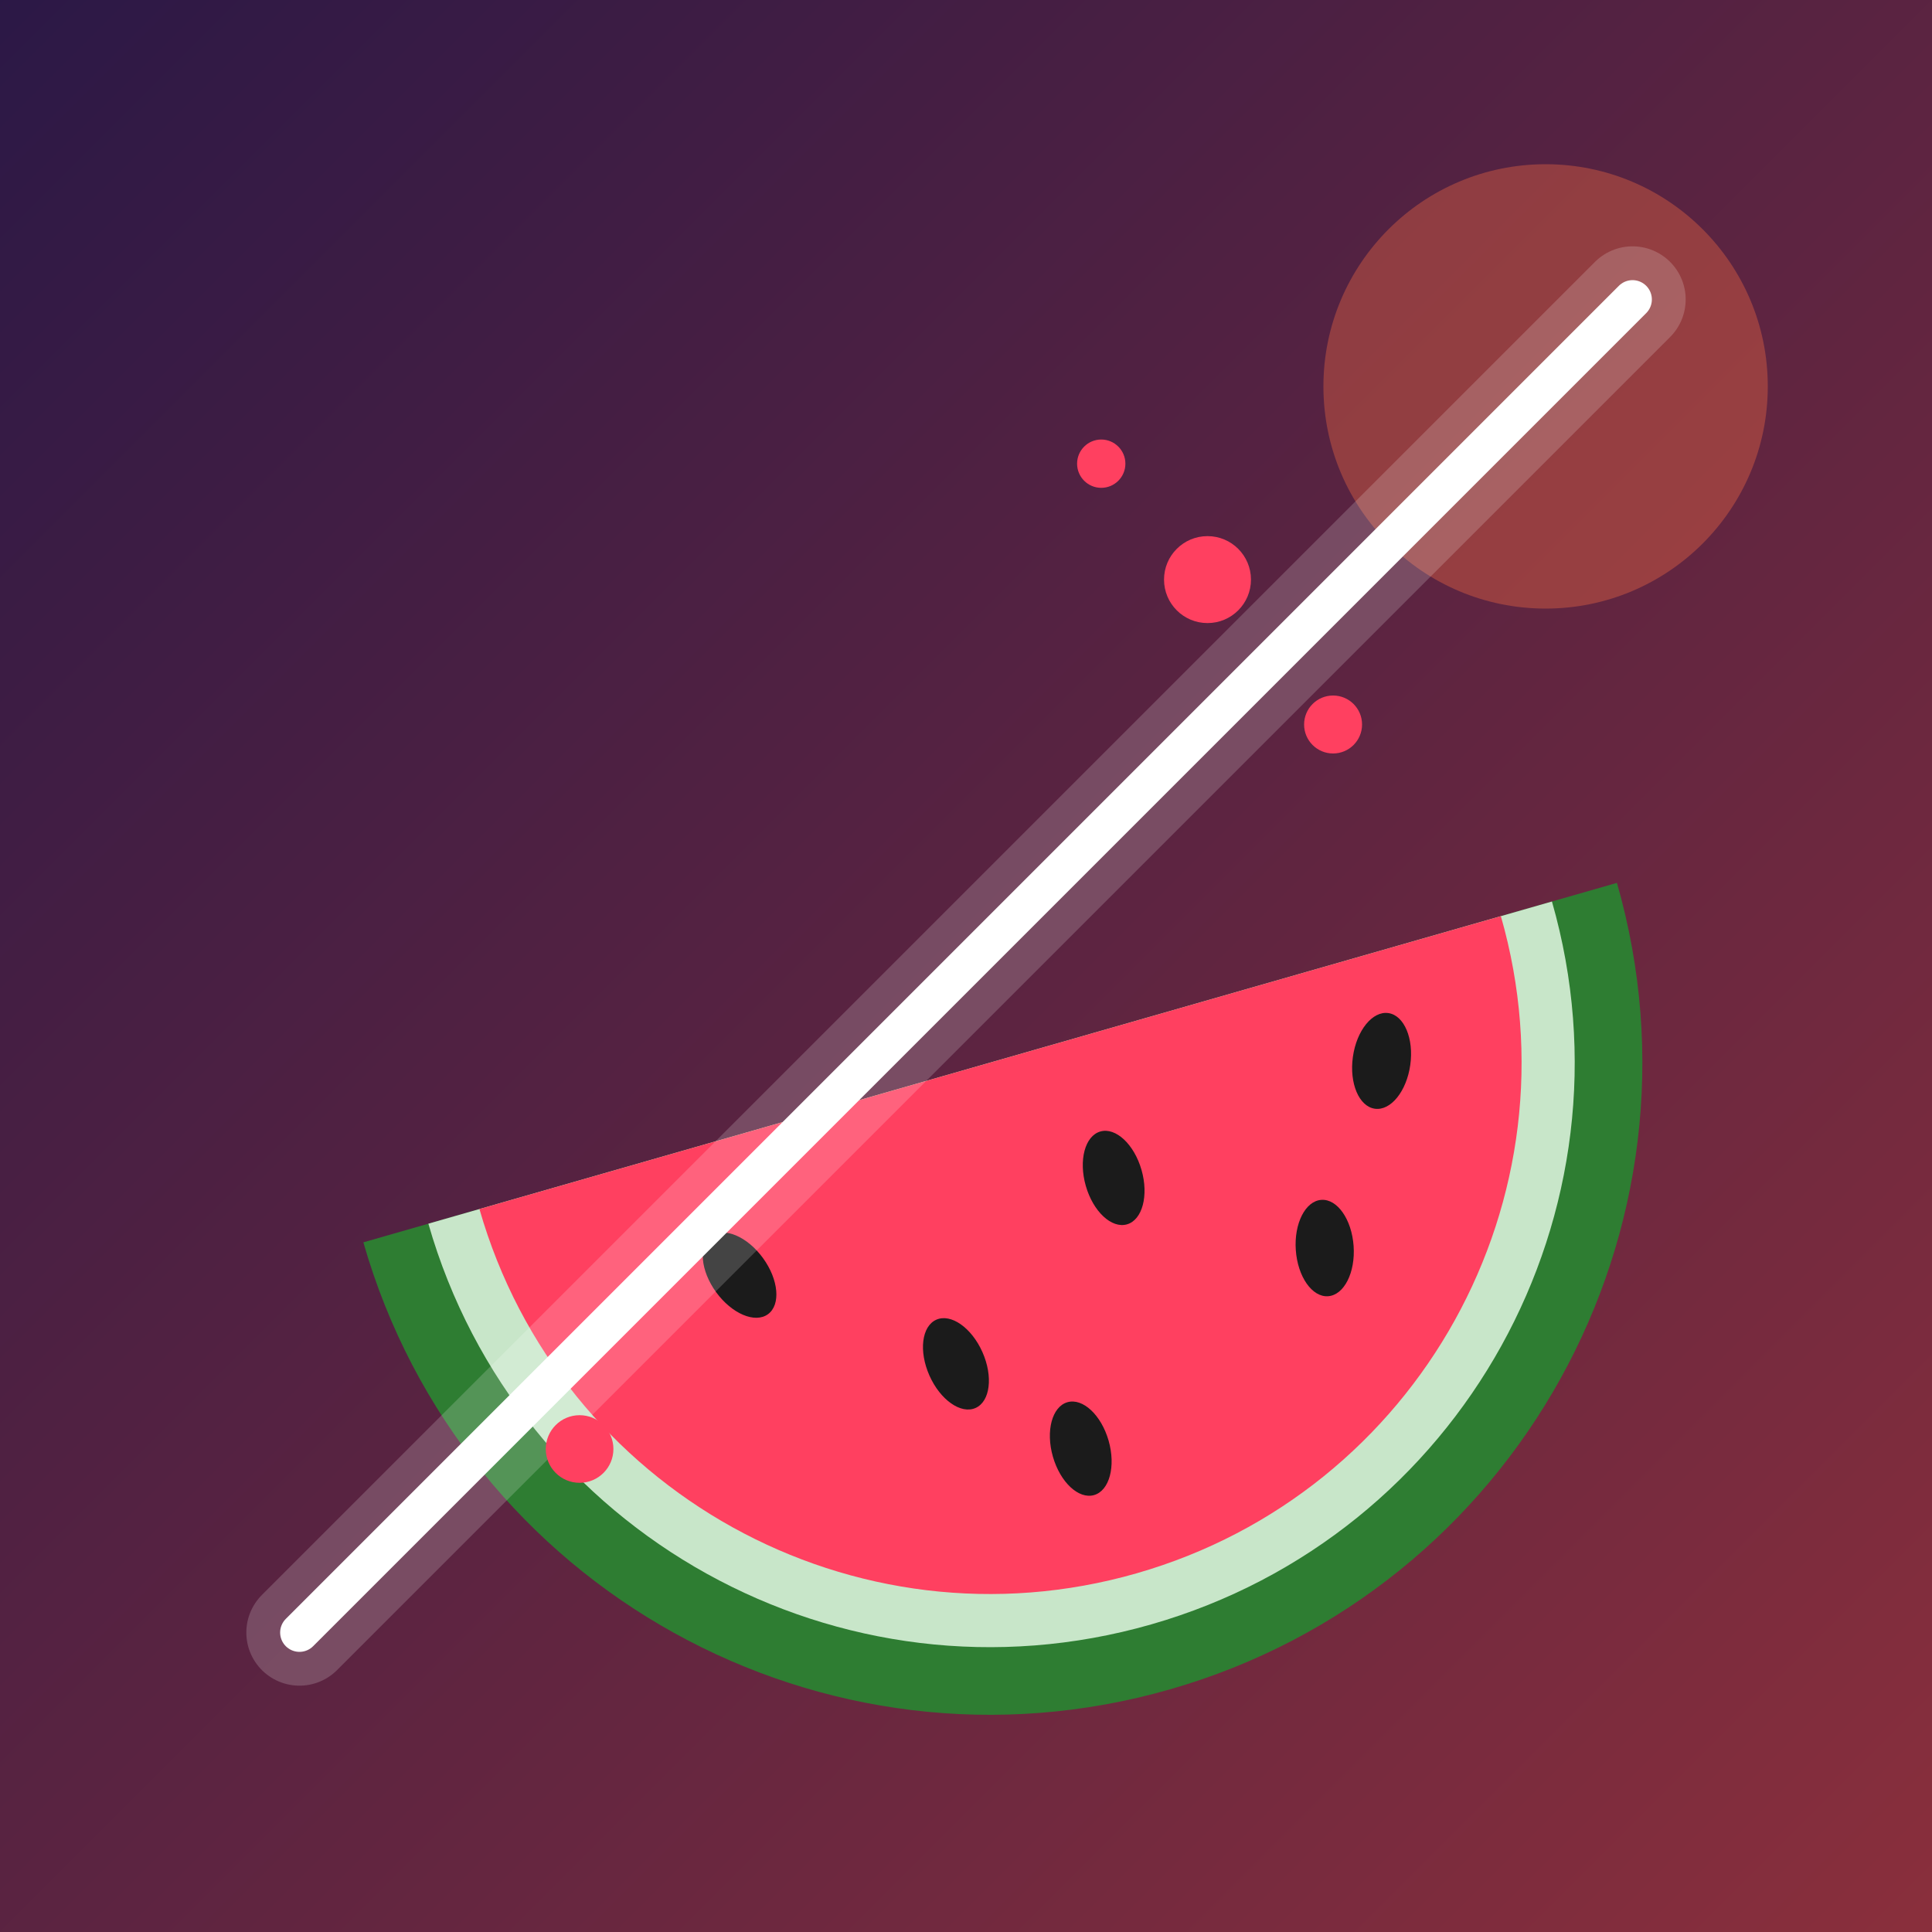
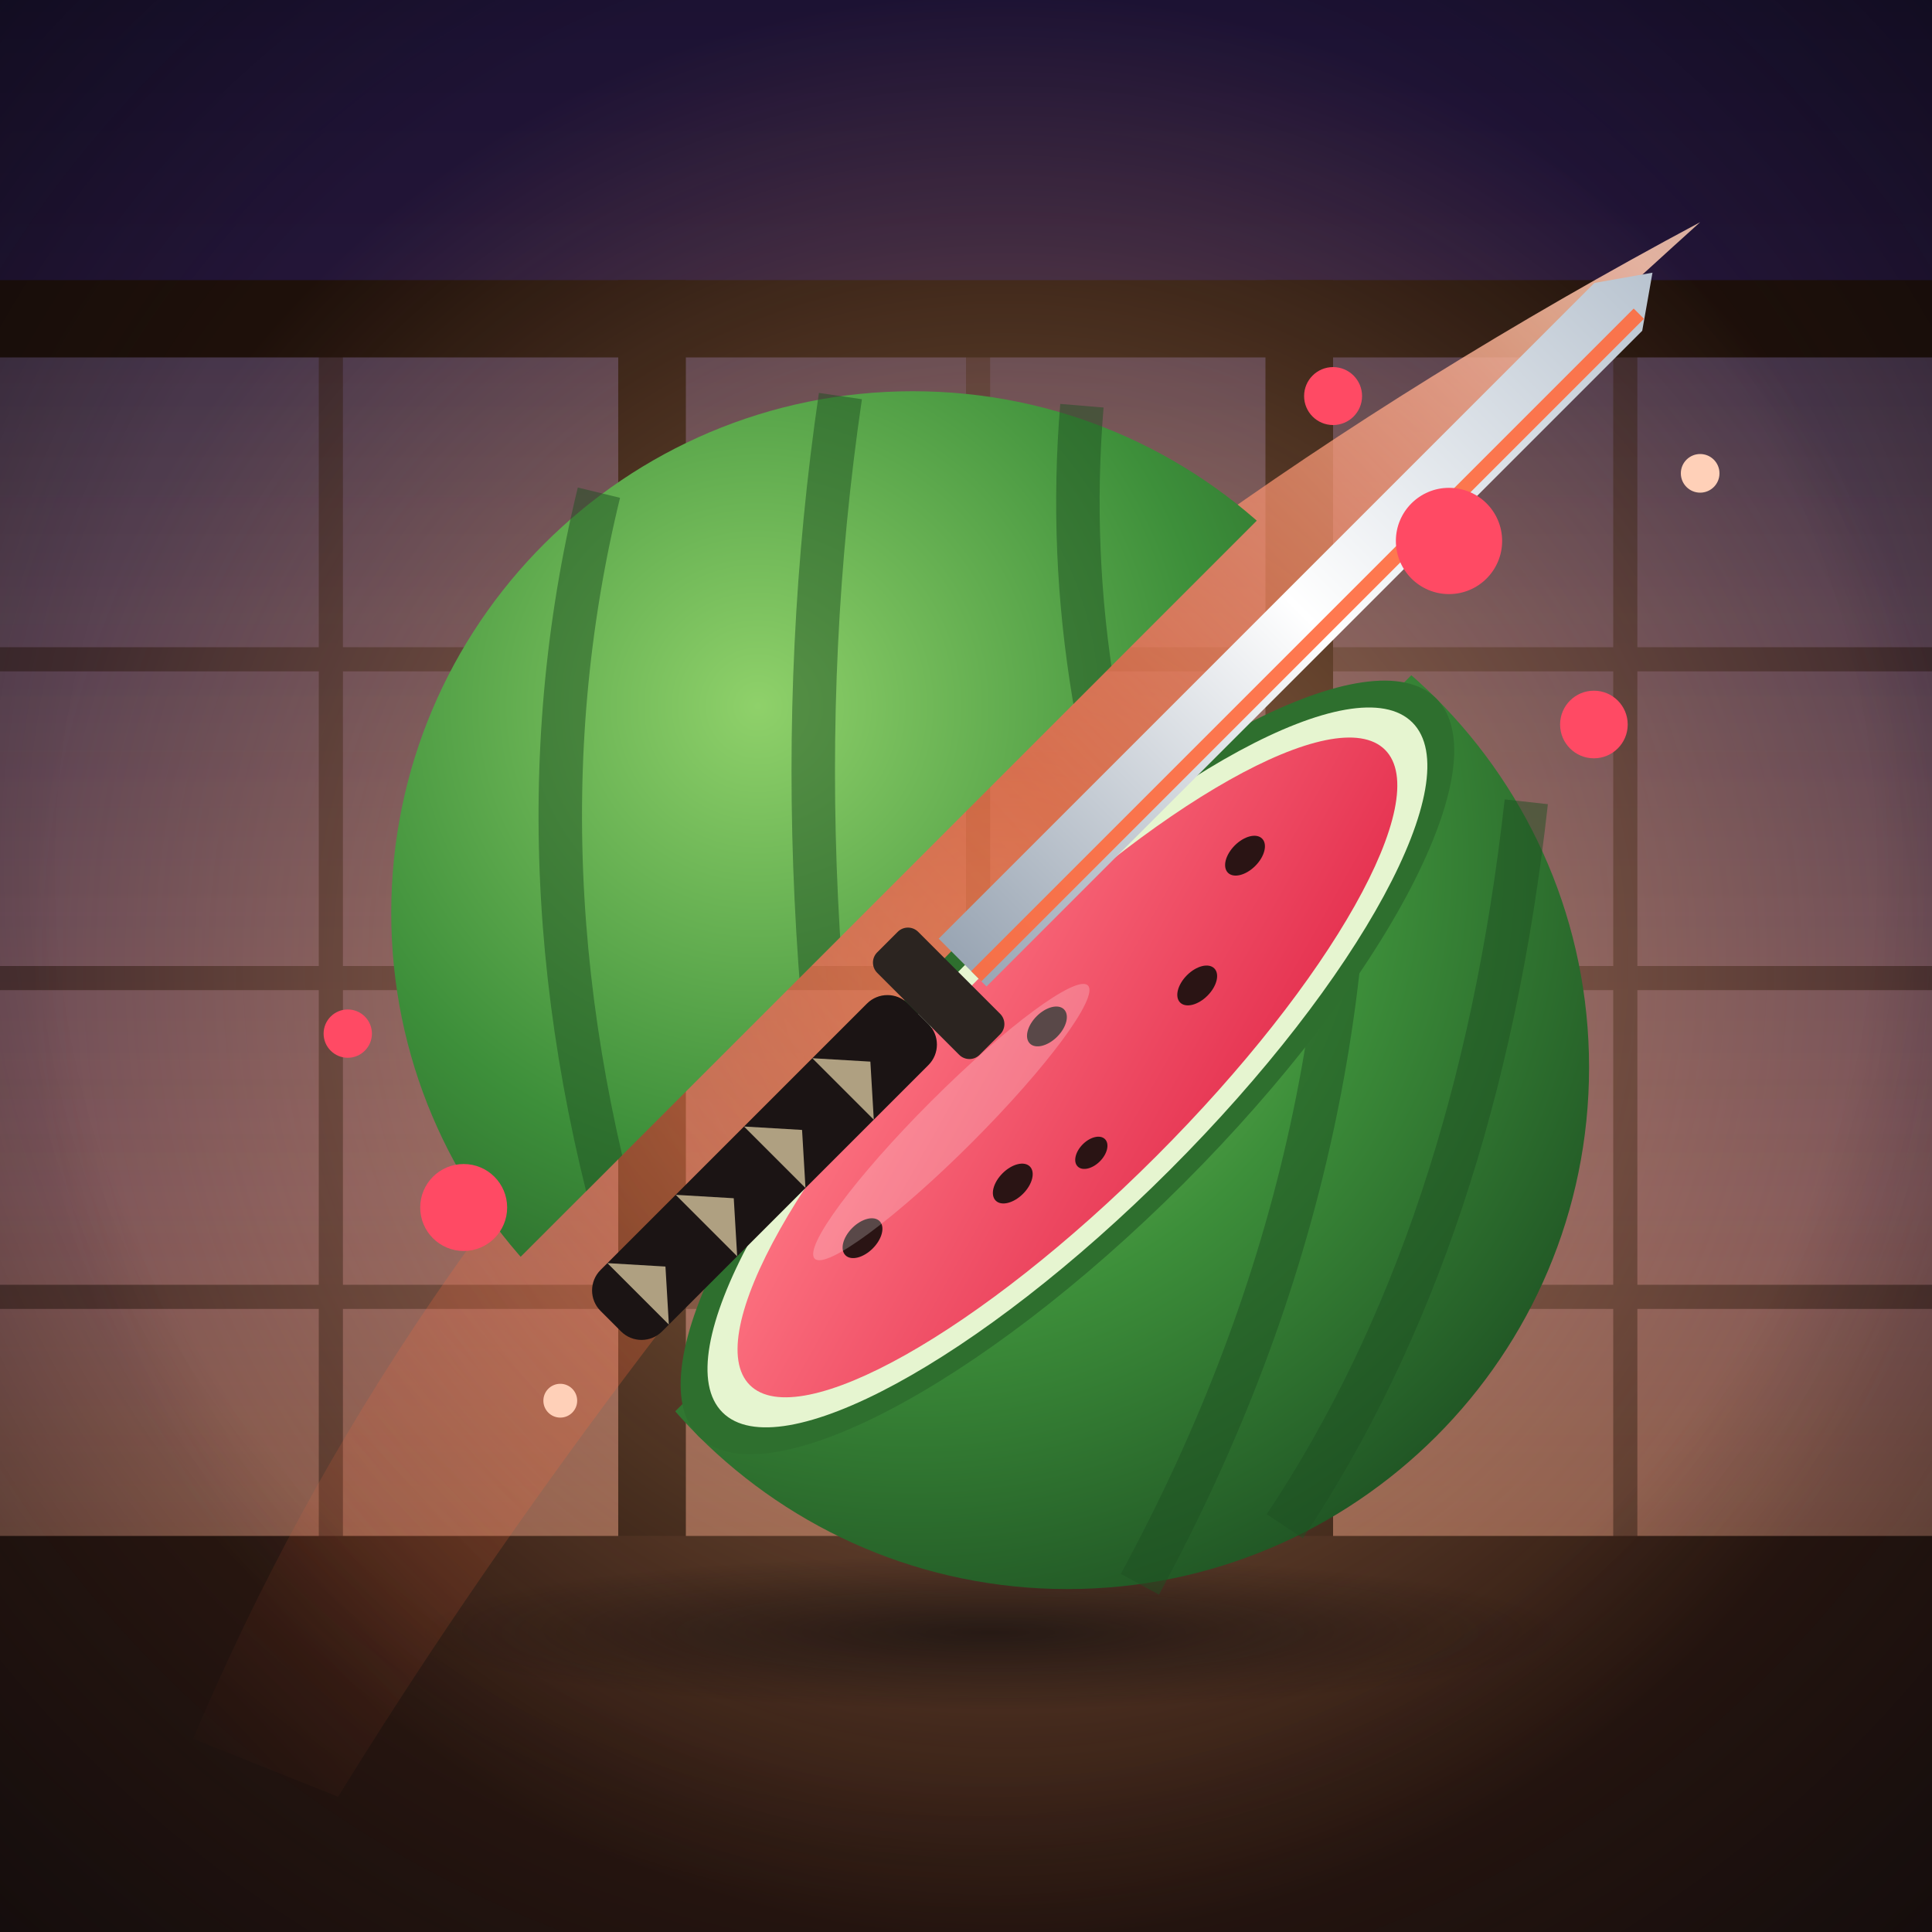
<svg xmlns="http://www.w3.org/2000/svg" viewBox="0 0 400 400">
  <defs>
-     <linearGradient id="fondo" x1="0" y1="0" x2="1" y2="1">
-       <stop offset="0" stop-color="#2b1846" />
-       <stop offset="1" stop-color="#8a2f3c" />
+     <linearGradient id="fondo" x1="0" y1="0" x2="0" y2="1">
+       <stop offset="0" stop-color="#1c1233" />
+       <stop offset="0.62" stop-color="#3a1f45" />
+       <stop offset="1" stop-color="#24140f" />
    </linearGradient>
+     <linearGradient id="papel" x1="0" y1="0" x2="0" y2="1">
+       <stop offset="0" stop-color="#f3d9a4" stop-opacity="0.16" />
+       <stop offset="1" stop-color="#ffb070" stop-opacity="0.42" />
+     </linearGradient>
+     <radialGradient id="foco" cx="0.52" cy="0.5" r="0.5">
+       <stop offset="0" stop-color="#ffb37a" stop-opacity="0.55" />
+       <stop offset="1" stop-color="#ffb37a" stop-opacity="0" />
+     </radialGradient>
+     <radialGradient id="corteza" cx="0.35" cy="0.3" r="0.8">
+       <stop offset="0" stop-color="#8fd16a" />
+       <stop offset="0.55" stop-color="#3d8f3a" />
+       <stop offset="1" stop-color="#1d4f22" />
+     </radialGradient>
+     <linearGradient id="pulpa" x1="0" y1="0" x2="1" y2="1">
+       <stop offset="0" stop-color="#ff7a86" />
+       <stop offset="1" stop-color="#e2294a" />
+     </linearGradient>
+     <linearGradient id="hoja" x1="0" y1="0" x2="1" y2="0">
+       <stop offset="0" stop-color="#9aa6b4" />
+       <stop offset="0.5" stop-color="#ffffff" />
+       <stop offset="1" stop-color="#b9c4d0" />
+     </linearGradient>
+     <linearGradient id="estela" x1="0" y1="1" x2="1" y2="0">
+       <stop offset="0" stop-color="#ff6a3d" stop-opacity="0" />
+       <stop offset="0.6" stop-color="#ff6a3d" stop-opacity="0.55" />
+       <stop offset="1" stop-color="#ffd0b8" stop-opacity="0.9" />
+     </linearGradient>
+     <radialGradient id="sombra">
+       <stop offset="0" stop-color="#05060a" stop-opacity="0.55" />
+       <stop offset="1" stop-color="#05060a" stop-opacity="0" />
+     </radialGradient>
+     <radialGradient id="vineta" cx="0.5" cy="0.45" r="0.75">
+       <stop offset="0.62" stop-color="#05060a" stop-opacity="0" />
+       <stop offset="1" stop-color="#05060a" stop-opacity="0.6" />
+     </radialGradient>
+     <clipPath id="arriba">
+       <path d="M0 0 H400 L0 400 Z" />
+     </clipPath>
+     <clipPath id="abajo">
+       <path d="M400 0 V400 H0 Z" />
+     </clipPath>
  </defs>
  <rect width="400" height="400" fill="url(#fondo)" />
-   <circle cx="320" cy="80" r="46" fill="#ff7043" opacity="0.35" />
-   <g transform="translate(205 220) rotate(-16)">
-     <path d="M-135 0 A135 135 0 0 0 135 0 Z" fill="#2e7d32" />
-     <path d="M-121 0 A121 121 0 0 0 121 0 Z" fill="#c8e6c9" />
-     <path d="M-110 0 A110 110 0 0 0 110 0 Z" fill="#ff4060" />
-     <g fill="#1b1b1b">
-       <ellipse cx="-62" cy="28" rx="6" ry="10" transform="rotate(-20 -62 28)" />
-       <ellipse cx="-24" cy="58" rx="6" ry="10" transform="rotate(-8 -24 58)" />
-       <ellipse cx="18" cy="30" rx="6" ry="10" />
-       <ellipse cx="56" cy="56" rx="6" ry="10" transform="rotate(12 56 56)" />
-       <ellipse cx="78" cy="22" rx="6" ry="10" transform="rotate(24 78 22)" />
-       <ellipse cx="-4" cy="82" rx="6" ry="10" />
+   <rect x="0" y="70" width="400" height="250" fill="url(#papel)" />
+   <g fill="#2a1710" opacity="0.55">
+     <rect x="0" y="134" width="400" height="5" />
+     <rect x="0" y="200" width="400" height="5" />
+     <rect x="0" y="266" width="400" height="5" />
+     <rect x="66" y="70" width="5" height="250" />
+     <rect x="200" y="70" width="5" height="250" />
+     <rect x="334" y="70" width="5" height="250" />
+   </g>
+   <g fill="#1e100a">
+     <rect x="0" y="58" width="400" height="16" />
+     <rect x="128" y="58" width="14" height="262" />
+     <rect x="262" y="58" width="14" height="262" />
+   </g>
+   <rect x="0" y="318" width="400" height="82" fill="#2a1710" />
+   <rect width="400" height="400" fill="url(#foco)" />
+   <ellipse cx="205" cy="338" rx="120" ry="16" fill="url(#sombra)" />
+   <path d="M40 360 Q120 170 352 46 Q170 210 70 372 Z" fill="url(#estela)" />
+   <g transform="translate(-16 -16)" clip-path="url(#arriba)">
+     <circle cx="205" cy="205" r="108" fill="url(#corteza)" />
+     <g fill="none" stroke="#1d4f22" stroke-width="9" opacity="0.5">
+       <path d="M140 118 Q120 200 150 290" />
+       <path d="M190 98 Q175 200 200 310" />
+       <path d="M240 100 Q235 160 260 220" />
    </g>
  </g>
-   <path d="M62 338 L338 62" stroke="#ffffff" stroke-width="22" stroke-linecap="round" opacity="0.18" />
-   <path d="M62 338 L338 62" stroke="#ffffff" stroke-width="8" stroke-linecap="round" />
-   <g fill="#ff4060">
-     <circle cx="250" cy="120" r="9" />
-     <circle cx="276" cy="150" r="6" />
-     <circle cx="228" cy="96" r="5" />
-     <circle cx="120" cy="300" r="7" />
+   <g transform="translate(16 16)">
+     <g clip-path="url(#abajo)">
+       <circle cx="205" cy="205" r="108" fill="url(#corteza)" />
+       <g fill="none" stroke="#1d4f22" stroke-width="9" opacity="0.5">
+         <path d="M300 150 Q290 240 250 300" />
+         <path d="M262 120 Q270 220 220 312" />
+       </g>
+     </g>
+     <g transform="rotate(-45 205 205)">
+       <ellipse cx="205" cy="205" rx="108" ry="34" fill="#2e6f2e" />
+       <ellipse cx="205" cy="205" rx="101" ry="30" fill="#e6f5d0" />
+       <ellipse cx="205" cy="205" rx="93" ry="26" fill="url(#pulpa)" />
+       <g fill="#2a1414">
+         <ellipse cx="150" cy="200" rx="5" ry="3" />
+         <ellipse cx="180" cy="214" rx="5" ry="3" />
+         <ellipse cx="208" cy="196" rx="5" ry="3" />
+         <ellipse cx="236" cy="212" rx="5" ry="3" />
+         <ellipse cx="262" cy="200" rx="5" ry="3" />
+         <ellipse cx="196" cy="221" rx="4" ry="2.5" />
+       </g>
+       <ellipse cx="180" cy="196" rx="40" ry="6" fill="#ffffff" opacity="0.22" />
+     </g>
  </g>
+   <g transform="rotate(-45 200 200)">
+     <path d="M200 192 H392 L402 199 L392 206 H200 Z" fill="url(#hoja)" />
+     <path d="M200 203 H394" stroke="#ff6a3d" stroke-width="3" opacity="0.9" />
+     <rect x="186" y="185" width="12" height="30" rx="3" fill="#2b2420" />
+     <rect x="96" y="191" width="90" height="18" rx="6" fill="#1b1414" />
+     <g fill="#c9b994" opacity="0.85">
+       <path d="M104 191 l8 9 l-8 9 z" />
+       <path d="M124 191 l8 9 l-8 9 z" />
+       <path d="M144 191 l8 9 l-8 9 z" />
+       <path d="M164 191 l8 9 l-8 9 z" />
+     </g>
+   </g>
+   <g fill="#ff4a64">
+     <circle cx="300" cy="112" r="11" />
+     <circle cx="330" cy="150" r="7" />
+     <circle cx="276" cy="82" r="6" />
+     <circle cx="96" cy="250" r="9" />
+     <circle cx="72" cy="214" r="5" />
+   </g>
+   <g fill="#ffd0b8">
+     <circle cx="352" cy="98" r="4" />
+     <circle cx="116" cy="290" r="3.5" />
+   </g>
+   <rect width="400" height="400" fill="url(#vineta)" />
</svg>
